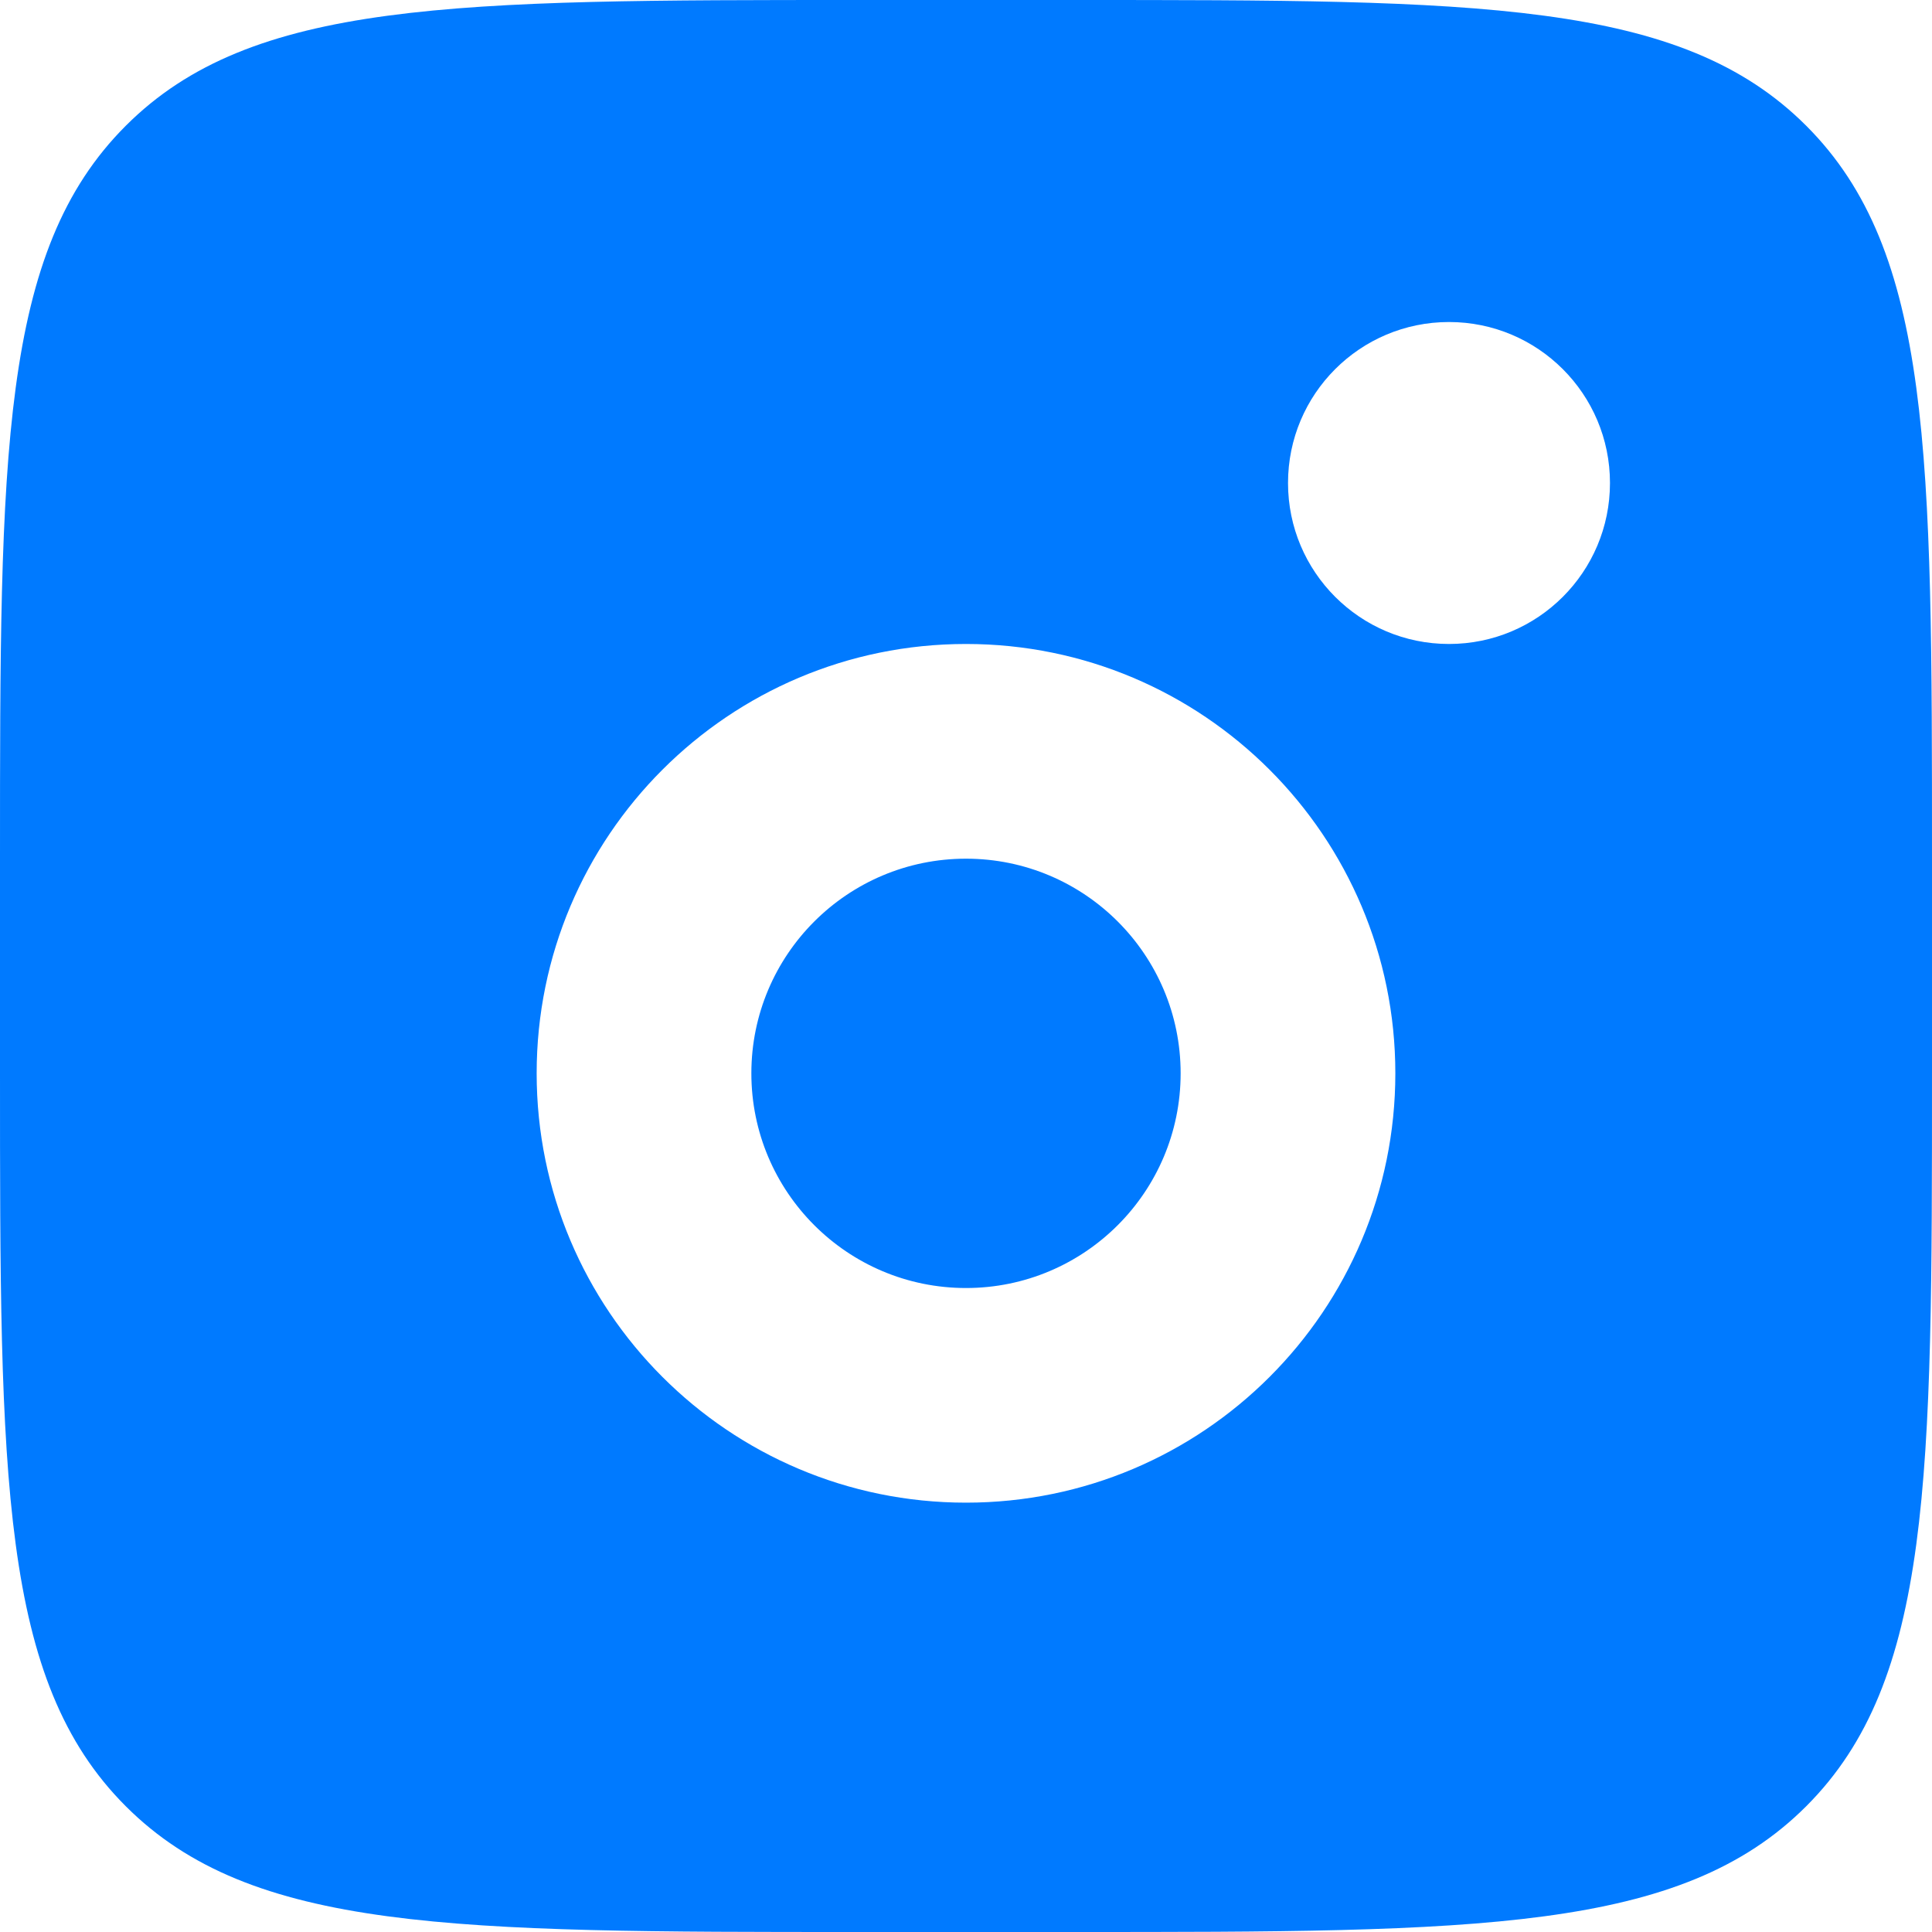
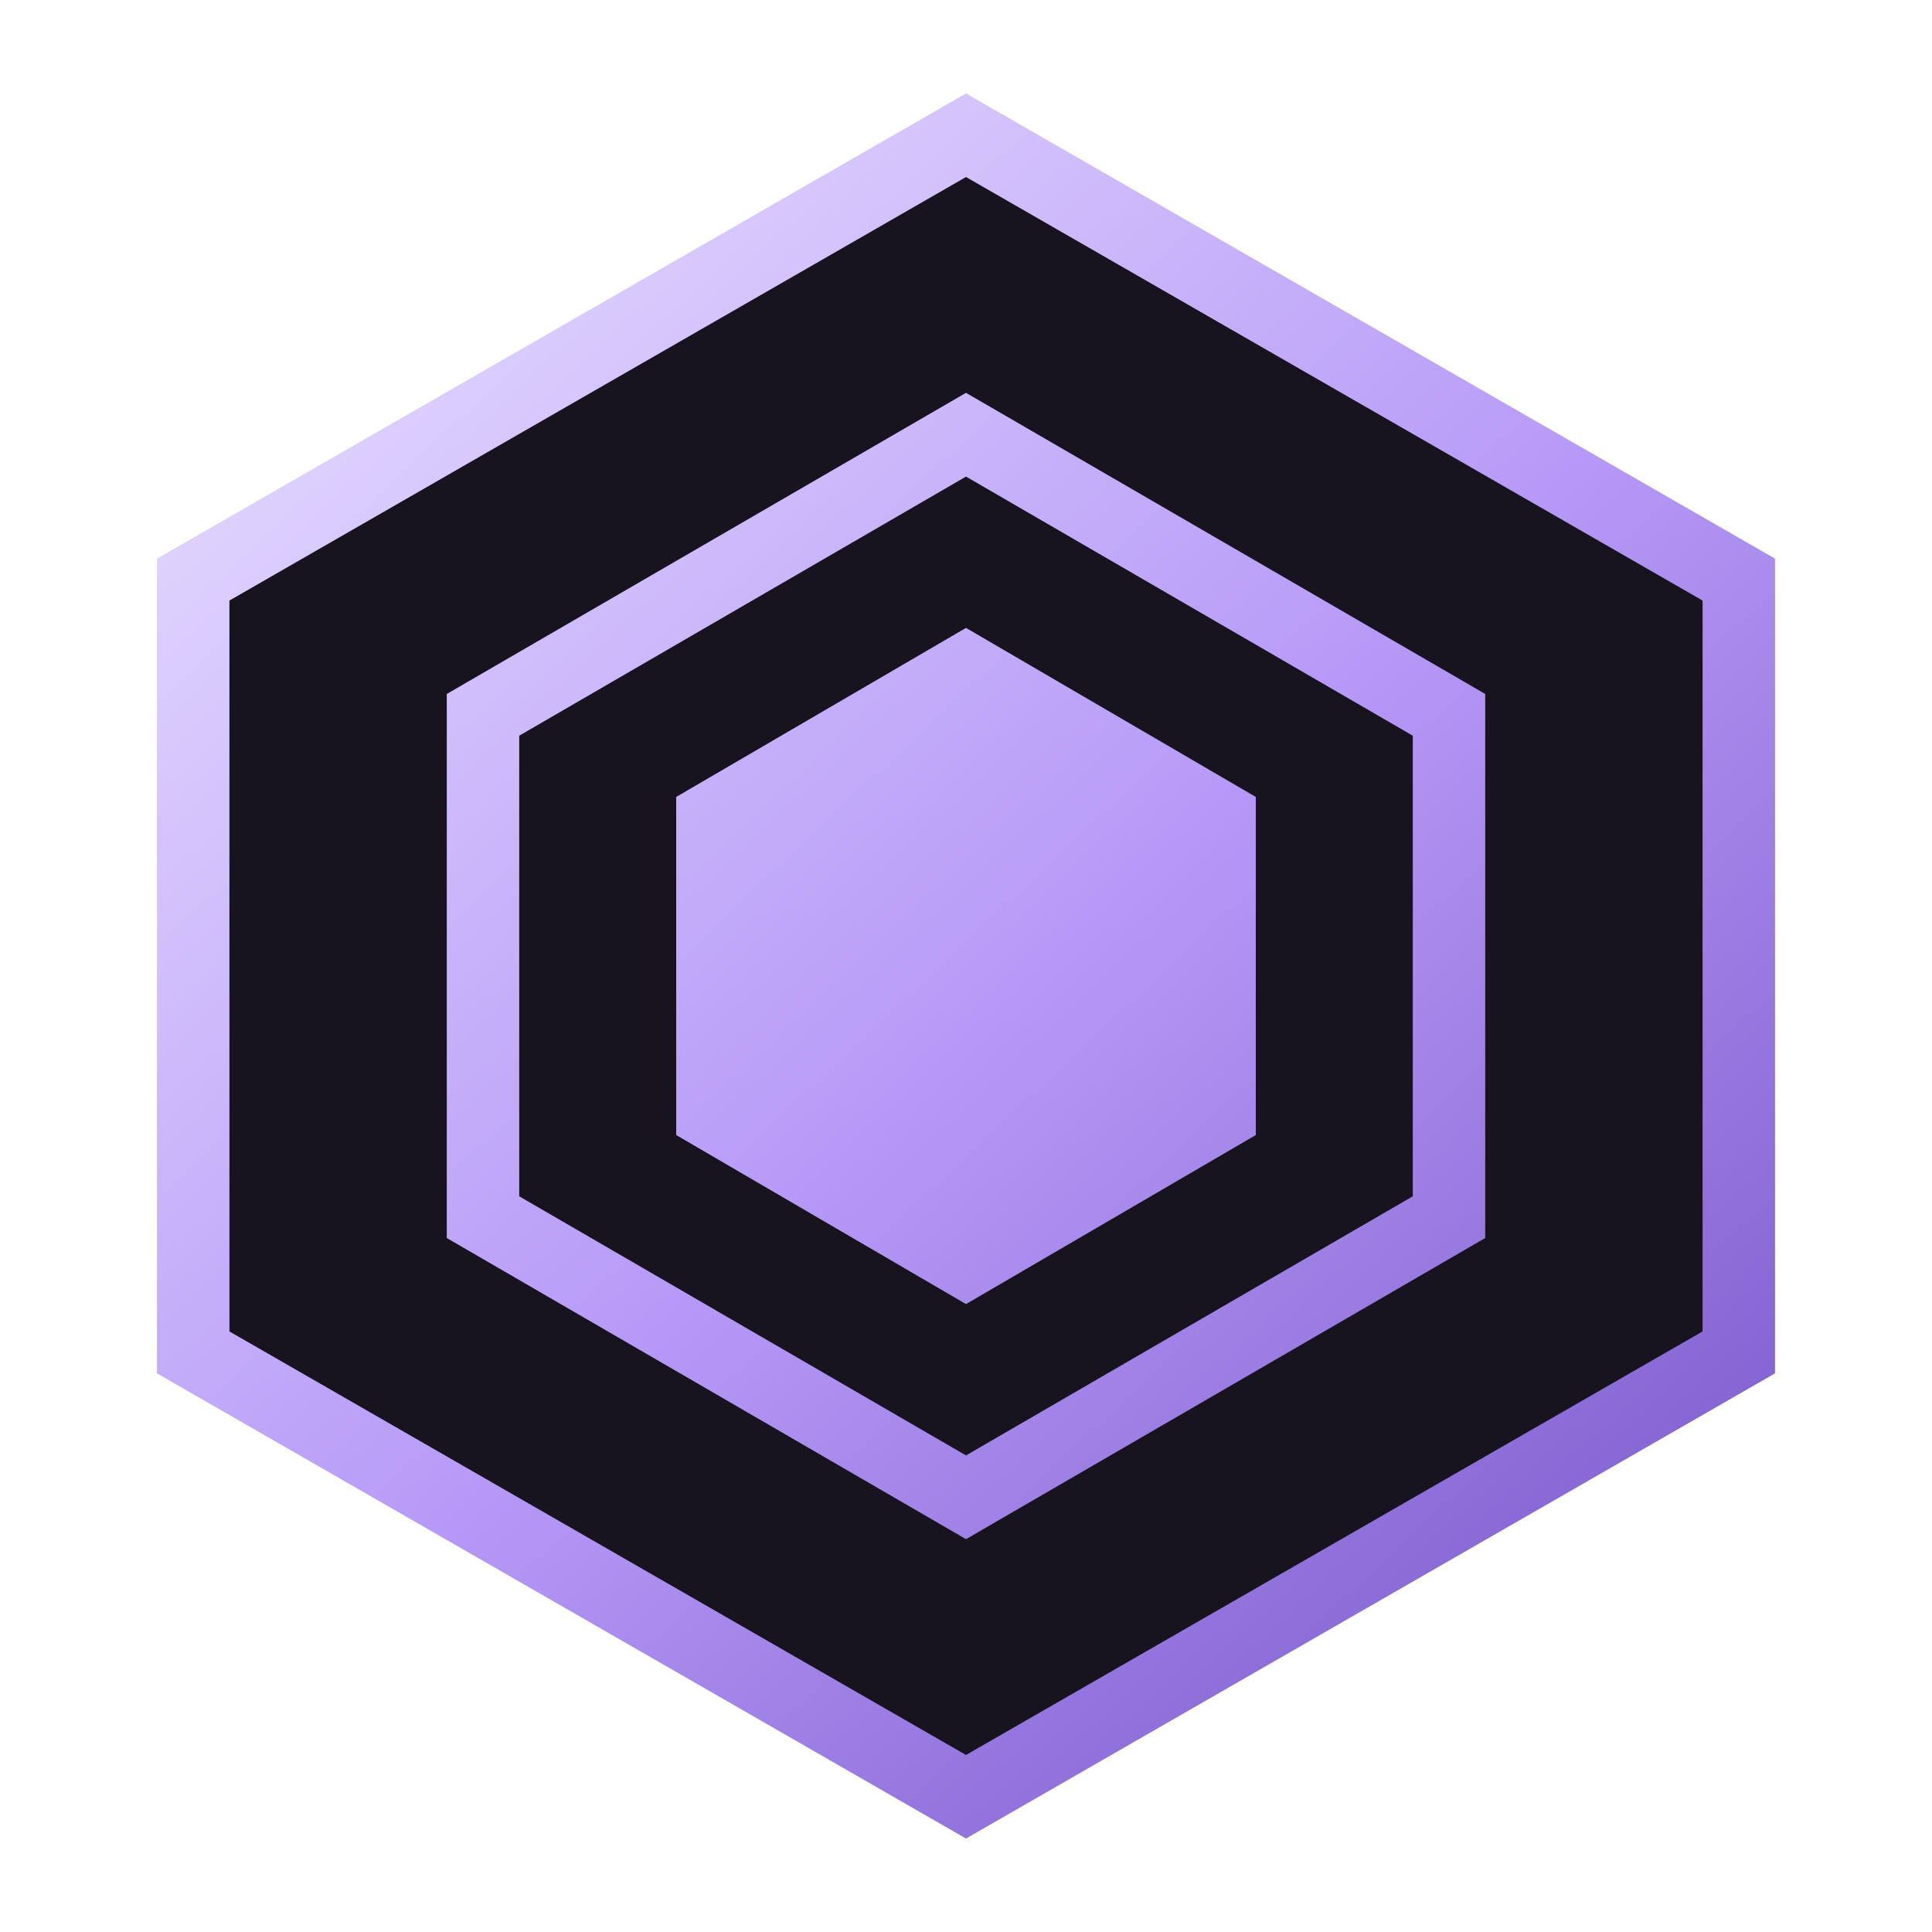
- <svg xmlns="http://www.w3.org/2000/svg" width="31" height="31" viewBox="0 0 31 31" fill="none">
-   <path fill-rule="evenodd" clip-rule="evenodd" d="M0 13.778C0 7.283 -2.05305e-07 4.035 2.018 2.018C4.035 -2.05305e-07 7.283 0 13.778 0H17.222C23.717 0 26.965 -2.05305e-07 28.982 2.018C31 4.035 31 7.283 31 13.778V17.222C31 23.717 31 26.965 28.982 28.982C26.965 31 23.717 31 17.222 31H13.778C7.283 31 4.035 31 2.018 28.982C-2.05305e-07 26.965 0 23.717 0 17.222V13.778ZM25.833 7.75C25.833 9.177 24.677 10.333 23.25 10.333C21.823 10.333 20.667 9.177 20.667 7.75C20.667 6.323 21.823 5.167 23.25 5.167C24.677 5.167 25.833 6.323 25.833 7.75ZM18.944 17.222C18.944 19.125 17.402 20.667 15.5 20.667C13.598 20.667 12.056 19.125 12.056 17.222C12.056 15.32 13.598 13.778 15.5 13.778C17.402 13.778 18.944 15.32 18.944 17.222ZM22.389 17.222C22.389 21.027 19.305 24.111 15.5 24.111C11.695 24.111 8.611 21.027 8.611 17.222C8.611 13.418 11.695 10.333 15.5 10.333C19.305 10.333 22.389 13.418 22.389 17.222Z" fill="#007AFF" />
+ <svg xmlns="http://www.w3.org/2000/svg" viewBox="0 0 40 40">
+   <defs>
+     <linearGradient id="a" x1="5" y1="4" x2="35" y2="36" gradientUnits="userSpaceOnUse">
+       <stop stop-color="#e7deff" />
+       <stop offset=".52" stop-color="#b79af7" />
+       <stop offset="1" stop-color="#7958c9" />
+     </linearGradient>
+   </defs>
+   <path d="M20 2.8 36 12v16L20 37.2 4 28V12L20 2.8Z" fill="#17131f" stroke="url(#a)" stroke-width="1.5" />
+   <path d="m20 9 10 5.8v10.4L20 31l-10-5.8V14.8L20 9Z" fill="none" stroke="url(#a)" stroke-width="1.5" />
+   <path d="m20 13 6 3.5v7L20 27l-6-3.5v-7l6-3.5Z" fill="url(#a)" />
</svg>
